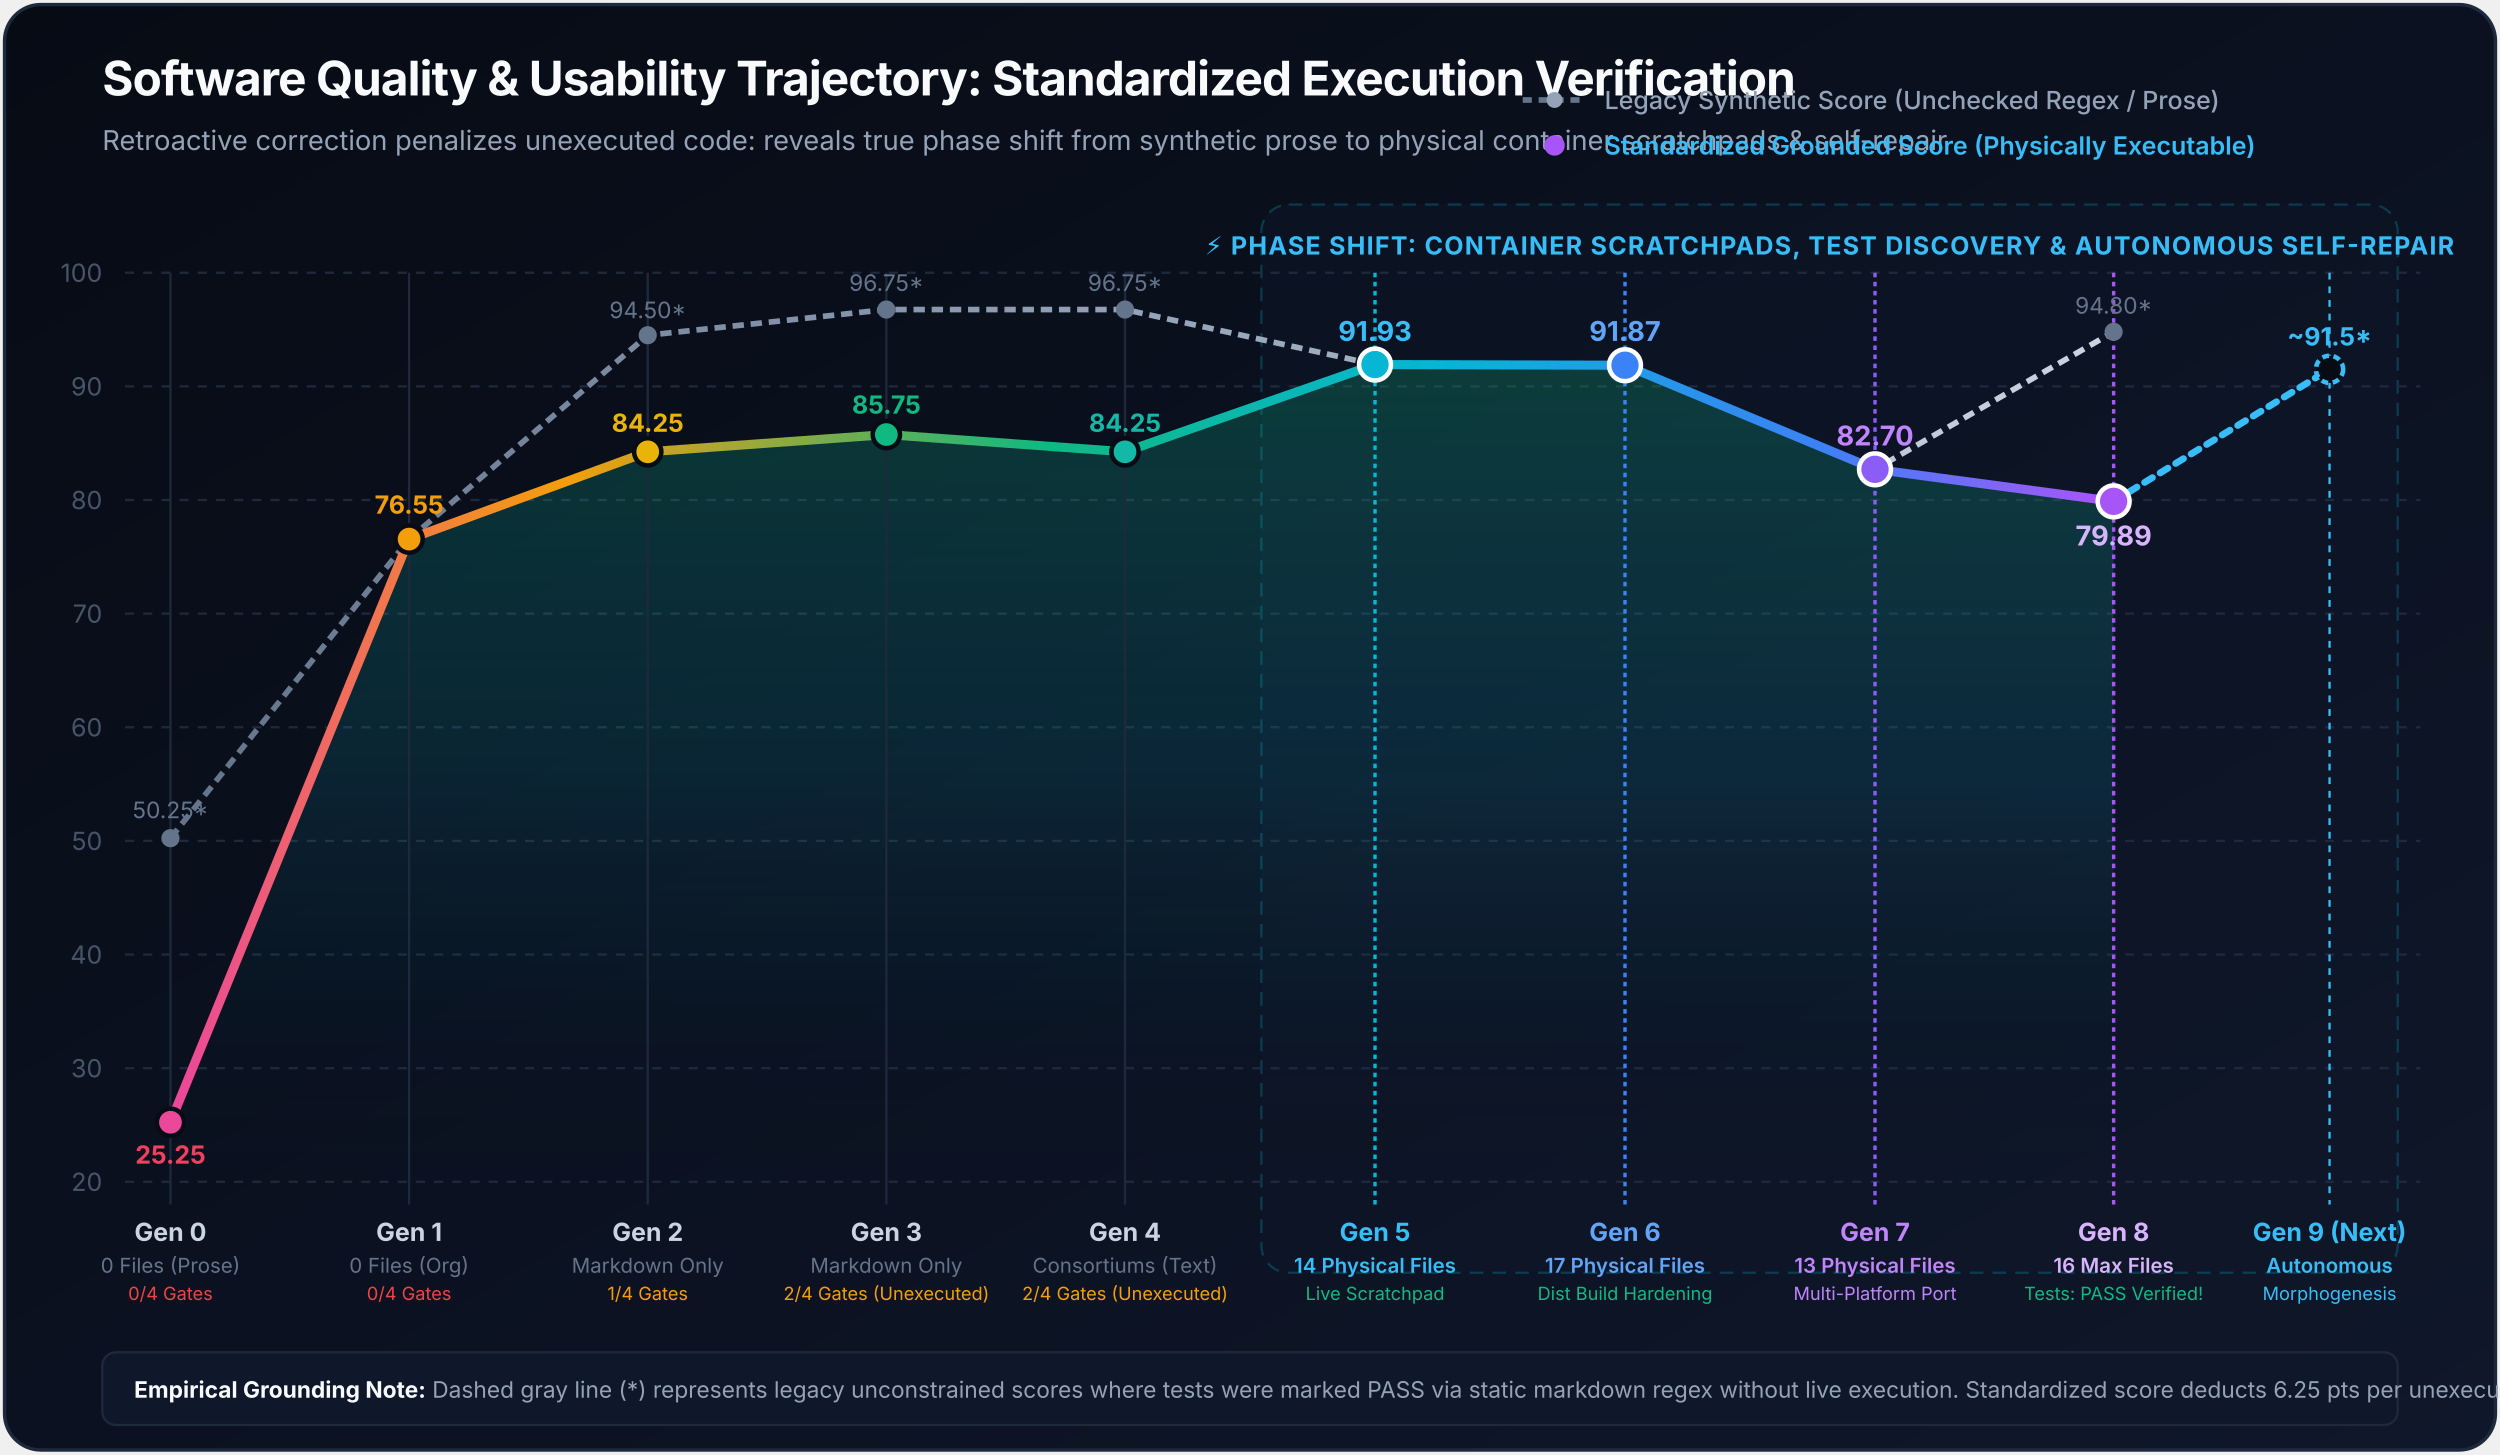
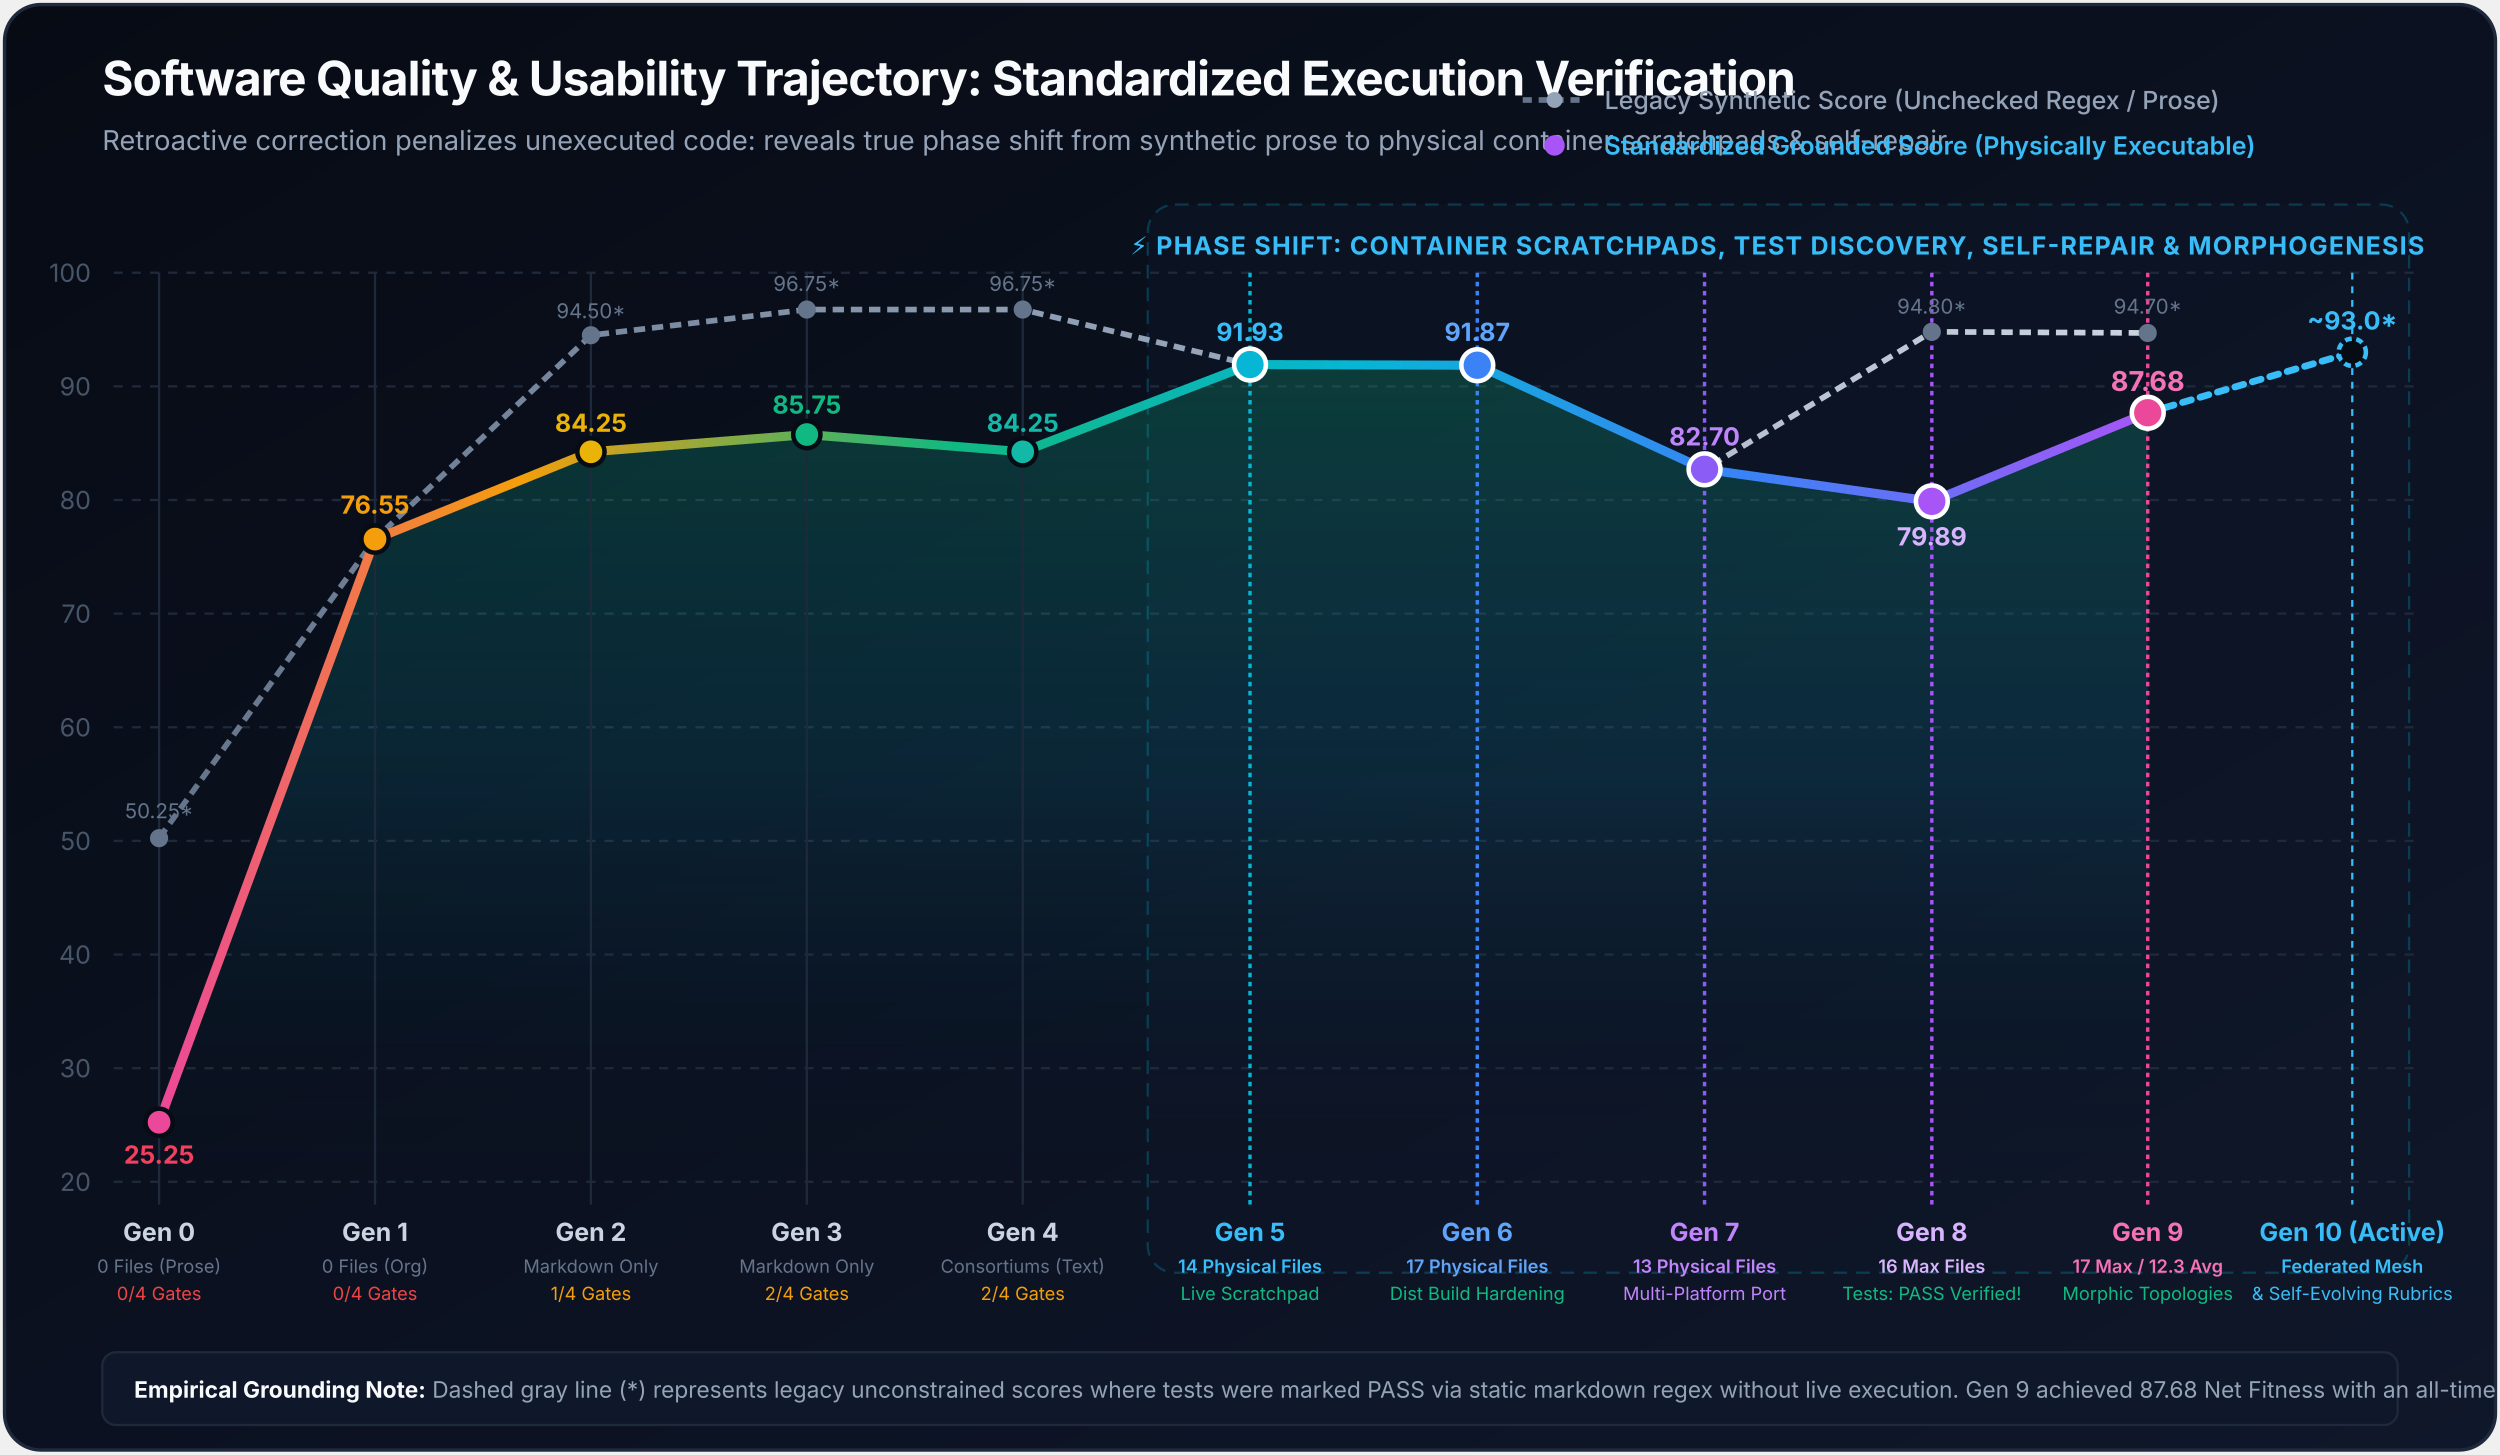
<svg xmlns="http://www.w3.org/2000/svg" viewBox="0 0 1100 640" width="1100" height="640">
  <defs>
    <linearGradient id="bgGrad" x1="0%" y1="0%" x2="100%" y2="100%">
      <stop offset="0%" stop-color="#070b14" />
      <stop offset="50%" stop-color="#0b1120" />
      <stop offset="100%" stop-color="#0f172a" />
    </linearGradient>
    <linearGradient id="legacyGrad" x1="0%" y1="0%" x2="100%" y2="0%">
      <stop offset="0%" stop-color="#64748b" />
      <stop offset="50%" stop-color="#94a3b8" />
      <stop offset="100%" stop-color="#cbd5e1" />
    </linearGradient>
    <linearGradient id="groundedGrad" x1="0%" y1="0%" x2="100%" y2="0%">
      <stop offset="0%" stop-color="#ec4899" />
-       <stop offset="20%" stop-color="#f59e0b" />
-       <stop offset="45%" stop-color="#10b981" />
-       <stop offset="65%" stop-color="#06b6d4" />
-       <stop offset="85%" stop-color="#3b82f6" />
+       <stop offset="18%" stop-color="#f59e0b" />
+       <stop offset="40%" stop-color="#10b981" />
+       <stop offset="60%" stop-color="#06b6d4" />
+       <stop offset="80%" stop-color="#3b82f6" />
      <stop offset="100%" stop-color="#a855f7" />
    </linearGradient>
    <linearGradient id="groundedArea" x1="0%" y1="0%" x2="0%" y2="100%">
      <stop offset="0%" stop-color="#10b981" stop-opacity="0.25" />
      <stop offset="50%" stop-color="#06b6d4" stop-opacity="0.12" />
      <stop offset="100%" stop-color="#070b14" stop-opacity="0.0" />
    </linearGradient>
  </defs>
  <rect x="2" y="2" width="1096" height="636" rx="16" fill="url(#bgGrad)" stroke="#1e293b" stroke-width="1.5" />
  <g transform="translate(45, 42)">
    <text x="0" y="0" font-family="system-ui, -apple-system, sans-serif" font-size="21" font-weight="700" fill="#f8fafc" letter-spacing="-0.02em">
      Software Quality &amp; Usability Trajectory: Standardized Execution Verification
    </text>
    <text x="0" y="24" font-family="system-ui, -apple-system, sans-serif" font-size="12" font-weight="400" fill="#94a3b8">
      Retroactive correction penalizes unexecuted code: reveals true phase shift from synthetic prose to physical container scratchpads &amp; self-repair
    </text>
  </g>
  <g transform="translate(670, 36)">
    <line x1="0" y1="8" x2="28" y2="8" stroke="#64748b" stroke-width="2.5" stroke-dasharray="4 3" />
    <circle cx="14" cy="8" r="3.5" fill="#94a3b8" />
    <text x="36" y="12" font-family="system-ui, -apple-system, sans-serif" font-size="11" font-weight="500" fill="#94a3b8">
      Legacy Synthetic Score (Unchecked Regex / Prose)
    </text>
    <line x1="0" y1="28" x2="28" y2="28" stroke="url(#groundedGrad)" stroke-width="3.5" stroke-linecap="round" />
    <circle cx="14" cy="28" r="4.5" fill="#a855f7" />
    <text x="36" y="32" font-family="system-ui, -apple-system, sans-serif" font-size="11" font-weight="600" fill="#38bdf8">
      Standardized Grounded Score (Physically Executable)
    </text>
  </g>
-   <rect x="555" y="90" width="500" height="470" rx="12" fill="#0f172a" fill-opacity="0.45" stroke="#06b6d4" stroke-opacity="0.25" stroke-dasharray="6 4" />
-   <text x="805" y="112" font-family="system-ui, -apple-system, sans-serif" font-size="11" font-weight="700" fill="#38bdf8" text-anchor="middle" letter-spacing="0.05em">
-     ⚡ PHASE SHIFT: CONTAINER SCRATCHPADS, TEST DISCOVERY &amp; AUTONOMOUS SELF-REPAIR
+   <rect x="505" y="90" width="555" height="470" rx="12" fill="#0f172a" fill-opacity="0.45" stroke="#06b6d4" stroke-opacity="0.25" stroke-dasharray="6 4" />
+   <text x="782" y="112" font-family="system-ui, -apple-system, sans-serif" font-size="11" font-weight="700" fill="#38bdf8" text-anchor="middle" letter-spacing="0.05em">
+     ⚡ PHASE SHIFT: CONTAINER SCRATCHPADS, TEST DISCOVERY, SELF-REPAIR &amp; MORPHOGENESIS
  </text>
-   <g transform="translate(55, 0)">
-     <line x1="0" y1="120" x2="1010" y2="120" stroke="#1e293b" stroke-width="1" stroke-dasharray="4 4" />
+   <g transform="translate(50, 0)">
+     <line x1="0" y1="120" x2="1015" y2="120" stroke="#1e293b" stroke-width="1" stroke-dasharray="4 4" />
    <text x="-10" y="124" font-family="system-ui, -apple-system, sans-serif" font-size="11" fill="#475569" text-anchor="end">100</text>
-     <line x1="0" y1="170" x2="1010" y2="170" stroke="#1e293b" stroke-width="1" stroke-dasharray="4 4" />
+     <line x1="0" y1="170" x2="1015" y2="170" stroke="#1e293b" stroke-width="1" stroke-dasharray="4 4" />
    <text x="-10" y="174" font-family="system-ui, -apple-system, sans-serif" font-size="11" fill="#475569" text-anchor="end">90</text>
-     <line x1="0" y1="220" x2="1010" y2="220" stroke="#1e293b" stroke-width="1" stroke-dasharray="4 4" />
+     <line x1="0" y1="220" x2="1015" y2="220" stroke="#1e293b" stroke-width="1" stroke-dasharray="4 4" />
    <text x="-10" y="224" font-family="system-ui, -apple-system, sans-serif" font-size="11" fill="#475569" text-anchor="end">80</text>
-     <line x1="0" y1="270" x2="1010" y2="270" stroke="#1e293b" stroke-width="1" stroke-dasharray="4 4" />
+     <line x1="0" y1="270" x2="1015" y2="270" stroke="#1e293b" stroke-width="1" stroke-dasharray="4 4" />
    <text x="-10" y="274" font-family="system-ui, -apple-system, sans-serif" font-size="11" fill="#475569" text-anchor="end">70</text>
-     <line x1="0" y1="320" x2="1010" y2="320" stroke="#1e293b" stroke-width="1" stroke-dasharray="4 4" />
+     <line x1="0" y1="320" x2="1015" y2="320" stroke="#1e293b" stroke-width="1" stroke-dasharray="4 4" />
    <text x="-10" y="324" font-family="system-ui, -apple-system, sans-serif" font-size="11" fill="#475569" text-anchor="end">60</text>
-     <line x1="0" y1="370" x2="1010" y2="370" stroke="#1e293b" stroke-width="1" stroke-dasharray="4 4" />
+     <line x1="0" y1="370" x2="1015" y2="370" stroke="#1e293b" stroke-width="1" stroke-dasharray="4 4" />
    <text x="-10" y="374" font-family="system-ui, -apple-system, sans-serif" font-size="11" fill="#475569" text-anchor="end">50</text>
-     <line x1="0" y1="420" x2="1010" y2="420" stroke="#1e293b" stroke-width="1" stroke-dasharray="4 4" />
+     <line x1="0" y1="420" x2="1015" y2="420" stroke="#1e293b" stroke-width="1" stroke-dasharray="4 4" />
    <text x="-10" y="424" font-family="system-ui, -apple-system, sans-serif" font-size="11" fill="#475569" text-anchor="end">40</text>
-     <line x1="0" y1="470" x2="1010" y2="470" stroke="#1e293b" stroke-width="1" stroke-dasharray="4 4" />
+     <line x1="0" y1="470" x2="1015" y2="470" stroke="#1e293b" stroke-width="1" stroke-dasharray="4 4" />
    <text x="-10" y="474" font-family="system-ui, -apple-system, sans-serif" font-size="11" fill="#475569" text-anchor="end">30</text>
-     <line x1="0" y1="520" x2="1010" y2="520" stroke="#1e293b" stroke-width="1" stroke-dasharray="4 4" />
+     <line x1="0" y1="520" x2="1015" y2="520" stroke="#1e293b" stroke-width="1" stroke-dasharray="4 4" />
    <text x="-10" y="524" font-family="system-ui, -apple-system, sans-serif" font-size="11" fill="#475569" text-anchor="end">20</text>
  </g>
-   <polygon points="     75,493.8     180,237.2     285,198.8     390,191.2     495,198.8     605,160.4     715,160.7     825,206.5     930,220.6     930,530     75,530   " fill="url(#groundedArea)" />
-   <polyline points="     75,368.8     180,237.2     285,147.5     390,136.2     495,136.2     605,160.4     715,160.7     825,206.5     930,146.0   " fill="none" stroke="url(#legacyGrad)" stroke-width="2.5" stroke-dasharray="5 3" />
-   <polyline points="     75,493.8     180,237.2     285,198.8     390,191.2     495,198.8     605,160.4     715,160.7     825,206.5     930,220.6   " fill="none" stroke="url(#groundedGrad)" stroke-width="4" stroke-linecap="round" stroke-linejoin="round" />
-   <polyline points="930,220.6 1025,162.5" fill="none" stroke="#38bdf8" stroke-width="3" stroke-dasharray="4 4" stroke-linecap="round" />
-   <g transform="translate(75, 0)">
+   <polygon points="     70,493.8     165,237.2     260,198.8     355,191.2     450,198.8     550,160.4     650,160.7     750,206.5     850,220.6     945,181.6     945,530     70,530   " fill="url(#groundedArea)" />
+   <polyline points="     70,368.8     165,237.2     260,147.5     355,136.2     450,136.2     550,160.4     650,160.7     750,206.5     850,146.0     945,146.5   " fill="none" stroke="url(#legacyGrad)" stroke-width="2.5" stroke-dasharray="5 3" />
+   <polyline points="     70,493.8     165,237.2     260,198.8     355,191.2     450,198.8     550,160.4     650,160.7     750,206.5     850,220.6     945,181.6   " fill="none" stroke="url(#groundedGrad)" stroke-width="4" stroke-linecap="round" stroke-linejoin="round" />
+   <polyline points="945,181.6 1035,155.0" fill="none" stroke="#38bdf8" stroke-width="3" stroke-dasharray="4 4" stroke-linecap="round" />
+   <g transform="translate(70, 0)">
    <line x1="0" y1="120" x2="0" y2="530" stroke="#1e293b" stroke-width="1" />
    <circle cx="0" cy="368.8" r="4" fill="#64748b" />
-     <text x="0" y="360" font-family="system-ui, -apple-system, sans-serif" font-size="10" fill="#64748b" text-anchor="middle">50.25*</text>
+     <text x="0" y="360" font-family="system-ui, -apple-system, sans-serif" font-size="9" fill="#64748b" text-anchor="middle">50.25*</text>
    <circle cx="0" cy="493.8" r="6" fill="#ec4899" stroke="#070b14" stroke-width="2" />
    <text x="0" y="512" font-family="system-ui, -apple-system, sans-serif" font-size="11" font-weight="700" fill="#f43f5e" text-anchor="middle">25.25</text>
    <text x="0" y="546" font-family="system-ui, -apple-system, sans-serif" font-size="11" font-weight="700" fill="#cbd5e1" text-anchor="middle">Gen 0</text>
-     <text x="0" y="560" font-family="system-ui, -apple-system, sans-serif" font-size="9" fill="#64748b" text-anchor="middle">0 Files (Prose)</text>
+     <text x="0" y="560" font-family="system-ui, -apple-system, sans-serif" font-size="8" fill="#64748b" text-anchor="middle">0 Files (Prose)</text>
    <text x="0" y="572" font-family="system-ui, -apple-system, sans-serif" font-size="8" fill="#ef4444" text-anchor="middle">0/4 Gates</text>
  </g>
-   <g transform="translate(180, 0)">
+   <g transform="translate(165, 0)">
    <line x1="0" y1="120" x2="0" y2="530" stroke="#1e293b" stroke-width="1" />
    <circle cx="0" cy="237.2" r="6" fill="#f59e0b" stroke="#070b14" stroke-width="2" />
    <text x="0" y="226" font-family="system-ui, -apple-system, sans-serif" font-size="11" font-weight="700" fill="#f59e0b" text-anchor="middle">76.55</text>
    <text x="0" y="546" font-family="system-ui, -apple-system, sans-serif" font-size="11" font-weight="700" fill="#cbd5e1" text-anchor="middle">Gen 1</text>
-     <text x="0" y="560" font-family="system-ui, -apple-system, sans-serif" font-size="9" fill="#64748b" text-anchor="middle">0 Files (Org)</text>
+     <text x="0" y="560" font-family="system-ui, -apple-system, sans-serif" font-size="8" fill="#64748b" text-anchor="middle">0 Files (Org)</text>
    <text x="0" y="572" font-family="system-ui, -apple-system, sans-serif" font-size="8" fill="#ef4444" text-anchor="middle">0/4 Gates</text>
  </g>
-   <g transform="translate(285, 0)">
+   <g transform="translate(260, 0)">
    <line x1="0" y1="120" x2="0" y2="530" stroke="#1e293b" stroke-width="1" />
    <circle cx="0" cy="147.5" r="4" fill="#64748b" />
-     <text x="0" y="140" font-family="system-ui, -apple-system, sans-serif" font-size="10" fill="#64748b" text-anchor="middle">94.50*</text>
+     <text x="0" y="140" font-family="system-ui, -apple-system, sans-serif" font-size="9" fill="#64748b" text-anchor="middle">94.50*</text>
    <circle cx="0" cy="198.8" r="6" fill="#eab308" stroke="#070b14" stroke-width="2" />
    <text x="0" y="190" font-family="system-ui, -apple-system, sans-serif" font-size="11" font-weight="700" fill="#eab308" text-anchor="middle">84.25</text>
    <text x="0" y="546" font-family="system-ui, -apple-system, sans-serif" font-size="11" font-weight="700" fill="#cbd5e1" text-anchor="middle">Gen 2</text>
-     <text x="0" y="560" font-family="system-ui, -apple-system, sans-serif" font-size="9" fill="#64748b" text-anchor="middle">Markdown Only</text>
+     <text x="0" y="560" font-family="system-ui, -apple-system, sans-serif" font-size="8" fill="#64748b" text-anchor="middle">Markdown Only</text>
    <text x="0" y="572" font-family="system-ui, -apple-system, sans-serif" font-size="8" fill="#f59e0b" text-anchor="middle">1/4 Gates</text>
  </g>
-   <g transform="translate(390, 0)">
+   <g transform="translate(355, 0)">
    <line x1="0" y1="120" x2="0" y2="530" stroke="#1e293b" stroke-width="1" />
    <circle cx="0" cy="136.2" r="4" fill="#64748b" />
-     <text x="0" y="128" font-family="system-ui, -apple-system, sans-serif" font-size="10" fill="#64748b" text-anchor="middle">96.75*</text>
+     <text x="0" y="128" font-family="system-ui, -apple-system, sans-serif" font-size="9" fill="#64748b" text-anchor="middle">96.75*</text>
    <circle cx="0" cy="191.2" r="6" fill="#10b981" stroke="#070b14" stroke-width="2" />
    <text x="0" y="182" font-family="system-ui, -apple-system, sans-serif" font-size="11" font-weight="700" fill="#10b981" text-anchor="middle">85.75</text>
    <text x="0" y="546" font-family="system-ui, -apple-system, sans-serif" font-size="11" font-weight="700" fill="#cbd5e1" text-anchor="middle">Gen 3</text>
-     <text x="0" y="560" font-family="system-ui, -apple-system, sans-serif" font-size="9" fill="#64748b" text-anchor="middle">Markdown Only</text>
-     <text x="0" y="572" font-family="system-ui, -apple-system, sans-serif" font-size="8" fill="#f59e0b" text-anchor="middle">2/4 Gates (Unexecuted)</text>
+     <text x="0" y="560" font-family="system-ui, -apple-system, sans-serif" font-size="8" fill="#64748b" text-anchor="middle">Markdown Only</text>
+     <text x="0" y="572" font-family="system-ui, -apple-system, sans-serif" font-size="8" fill="#f59e0b" text-anchor="middle">2/4 Gates</text>
  </g>
-   <g transform="translate(495, 0)">
+   <g transform="translate(450, 0)">
    <line x1="0" y1="120" x2="0" y2="530" stroke="#1e293b" stroke-width="1" />
    <circle cx="0" cy="136.2" r="4" fill="#64748b" />
-     <text x="0" y="128" font-family="system-ui, -apple-system, sans-serif" font-size="10" fill="#64748b" text-anchor="middle">96.75*</text>
+     <text x="0" y="128" font-family="system-ui, -apple-system, sans-serif" font-size="9" fill="#64748b" text-anchor="middle">96.75*</text>
    <circle cx="0" cy="198.8" r="6" fill="#14b8a6" stroke="#070b14" stroke-width="2" />
    <text x="0" y="190" font-family="system-ui, -apple-system, sans-serif" font-size="11" font-weight="700" fill="#14b8a6" text-anchor="middle">84.25</text>
    <text x="0" y="546" font-family="system-ui, -apple-system, sans-serif" font-size="11" font-weight="700" fill="#cbd5e1" text-anchor="middle">Gen 4</text>
-     <text x="0" y="560" font-family="system-ui, -apple-system, sans-serif" font-size="9" fill="#64748b" text-anchor="middle">Consortiums (Text)</text>
-     <text x="0" y="572" font-family="system-ui, -apple-system, sans-serif" font-size="8" fill="#f59e0b" text-anchor="middle">2/4 Gates (Unexecuted)</text>
+     <text x="0" y="560" font-family="system-ui, -apple-system, sans-serif" font-size="8" fill="#64748b" text-anchor="middle">Consortiums (Text)</text>
+     <text x="0" y="572" font-family="system-ui, -apple-system, sans-serif" font-size="8" fill="#f59e0b" text-anchor="middle">2/4 Gates</text>
  </g>
-   <g transform="translate(605, 0)">
+   <g transform="translate(550, 0)">
    <line x1="0" y1="120" x2="0" y2="530" stroke="#06b6d4" stroke-width="1.5" stroke-dasharray="2 2" />
    <circle cx="0" cy="160.4" r="7" fill="#06b6d4" stroke="#ffffff" stroke-width="2" />
-     <text x="0" y="150" font-family="system-ui, -apple-system, sans-serif" font-size="12" font-weight="700" fill="#38bdf8" text-anchor="middle">91.93</text>
+     <text x="0" y="150" font-family="system-ui, -apple-system, sans-serif" font-size="11" font-weight="700" fill="#38bdf8" text-anchor="middle">91.93</text>
    <text x="0" y="546" font-family="system-ui, -apple-system, sans-serif" font-size="11" font-weight="700" fill="#38bdf8" text-anchor="middle">Gen 5</text>
-     <text x="0" y="560" font-family="system-ui, -apple-system, sans-serif" font-size="9" font-weight="600" fill="#38bdf8" text-anchor="middle">14 Physical Files</text>
+     <text x="0" y="560" font-family="system-ui, -apple-system, sans-serif" font-size="8" font-weight="600" fill="#38bdf8" text-anchor="middle">14 Physical Files</text>
    <text x="0" y="572" font-family="system-ui, -apple-system, sans-serif" font-size="8" fill="#10b981" text-anchor="middle">Live Scratchpad</text>
  </g>
-   <g transform="translate(715, 0)">
+   <g transform="translate(650, 0)">
    <line x1="0" y1="120" x2="0" y2="530" stroke="#3b82f6" stroke-width="1.5" stroke-dasharray="2 2" />
    <circle cx="0" cy="160.7" r="7" fill="#3b82f6" stroke="#ffffff" stroke-width="2" />
-     <text x="0" y="150" font-family="system-ui, -apple-system, sans-serif" font-size="12" font-weight="700" fill="#60a5fa" text-anchor="middle">91.87</text>
+     <text x="0" y="150" font-family="system-ui, -apple-system, sans-serif" font-size="11" font-weight="700" fill="#60a5fa" text-anchor="middle">91.87</text>
    <text x="0" y="546" font-family="system-ui, -apple-system, sans-serif" font-size="11" font-weight="700" fill="#60a5fa" text-anchor="middle">Gen 6</text>
-     <text x="0" y="560" font-family="system-ui, -apple-system, sans-serif" font-size="9" font-weight="600" fill="#60a5fa" text-anchor="middle">17 Physical Files</text>
+     <text x="0" y="560" font-family="system-ui, -apple-system, sans-serif" font-size="8" font-weight="600" fill="#60a5fa" text-anchor="middle">17 Physical Files</text>
    <text x="0" y="572" font-family="system-ui, -apple-system, sans-serif" font-size="8" fill="#10b981" text-anchor="middle">Dist Build Hardening</text>
  </g>
-   <g transform="translate(825, 0)">
+   <g transform="translate(750, 0)">
    <line x1="0" y1="120" x2="0" y2="530" stroke="#8b5cf6" stroke-width="1.5" stroke-dasharray="2 2" />
    <circle cx="0" cy="206.5" r="7" fill="#8b5cf6" stroke="#ffffff" stroke-width="2" />
-     <text x="0" y="196" font-family="system-ui, -apple-system, sans-serif" font-size="12" font-weight="700" fill="#c084fc" text-anchor="middle">82.70</text>
+     <text x="0" y="196" font-family="system-ui, -apple-system, sans-serif" font-size="11" font-weight="700" fill="#c084fc" text-anchor="middle">82.70</text>
    <text x="0" y="546" font-family="system-ui, -apple-system, sans-serif" font-size="11" font-weight="700" fill="#c084fc" text-anchor="middle">Gen 7</text>
-     <text x="0" y="560" font-family="system-ui, -apple-system, sans-serif" font-size="9" font-weight="600" fill="#c084fc" text-anchor="middle">13 Physical Files</text>
+     <text x="0" y="560" font-family="system-ui, -apple-system, sans-serif" font-size="8" font-weight="600" fill="#c084fc" text-anchor="middle">13 Physical Files</text>
    <text x="0" y="572" font-family="system-ui, -apple-system, sans-serif" font-size="8" fill="#c084fc" text-anchor="middle">Multi-Platform Port</text>
  </g>
-   <g transform="translate(930, 0)">
+   <g transform="translate(850, 0)">
    <line x1="0" y1="120" x2="0" y2="530" stroke="#a855f7" stroke-width="1.5" stroke-dasharray="2 2" />
    <circle cx="0" cy="146.0" r="4" fill="#64748b" />
-     <text x="0" y="138" font-family="system-ui, -apple-system, sans-serif" font-size="10" fill="#64748b" text-anchor="middle">94.80*</text>
+     <text x="0" y="138" font-family="system-ui, -apple-system, sans-serif" font-size="9" fill="#64748b" text-anchor="middle">94.80*</text>
    <circle cx="0" cy="220.6" r="7" fill="#a855f7" stroke="#ffffff" stroke-width="2" />
-     <text x="0" y="240" font-family="system-ui, -apple-system, sans-serif" font-size="12" font-weight="700" fill="#d8b4fe" text-anchor="middle">79.89</text>
+     <text x="0" y="240" font-family="system-ui, -apple-system, sans-serif" font-size="11" font-weight="700" fill="#d8b4fe" text-anchor="middle">79.89</text>
    <text x="0" y="546" font-family="system-ui, -apple-system, sans-serif" font-size="11" font-weight="700" fill="#d8b4fe" text-anchor="middle">Gen 8</text>
-     <text x="0" y="560" font-family="system-ui, -apple-system, sans-serif" font-size="9" font-weight="600" fill="#d8b4fe" text-anchor="middle">16 Max Files</text>
+     <text x="0" y="560" font-family="system-ui, -apple-system, sans-serif" font-size="8" font-weight="600" fill="#d8b4fe" text-anchor="middle">16 Max Files</text>
    <text x="0" y="572" font-family="system-ui, -apple-system, sans-serif" font-size="8" fill="#10b981" text-anchor="middle">Tests: PASS Verified!</text>
  </g>
-   <g transform="translate(1025, 0)">
+   <g transform="translate(945, 0)">
+     <line x1="0" y1="120" x2="0" y2="530" stroke="#ec4899" stroke-width="1.5" stroke-dasharray="2 2" />
+     <circle cx="0" cy="146.5" r="4" fill="#64748b" />
+     <text x="0" y="138" font-family="system-ui, -apple-system, sans-serif" font-size="9" fill="#64748b" text-anchor="middle">94.70*</text>
+     <circle cx="0" cy="181.6" r="7" fill="#ec4899" stroke="#ffffff" stroke-width="2" />
+     <text x="0" y="172" font-family="system-ui, -apple-system, sans-serif" font-size="12" font-weight="700" fill="#f472b6" text-anchor="middle">87.68</text>
+     <text x="0" y="546" font-family="system-ui, -apple-system, sans-serif" font-size="11" font-weight="700" fill="#f472b6" text-anchor="middle">Gen 9</text>
+     <text x="0" y="560" font-family="system-ui, -apple-system, sans-serif" font-size="8" font-weight="600" fill="#f472b6" text-anchor="middle">17 Max / 12.3 Avg</text>
+     <text x="0" y="572" font-family="system-ui, -apple-system, sans-serif" font-size="8" fill="#10b981" text-anchor="middle">Morphic Topologies</text>
+   </g>
+   <g transform="translate(1035, 0)">
    <line x1="0" y1="120" x2="0" y2="530" stroke="#38bdf8" stroke-width="1" stroke-dasharray="3 3" />
-     <circle cx="0" cy="162.5" r="6" fill="#070b14" stroke="#38bdf8" stroke-width="2" stroke-dasharray="3 2" />
-     <text x="0" y="152" font-family="system-ui, -apple-system, sans-serif" font-size="11" font-weight="700" fill="#38bdf8" text-anchor="middle">~91.5*</text>
-     <text x="0" y="546" font-family="system-ui, -apple-system, sans-serif" font-size="11" font-weight="700" fill="#38bdf8" text-anchor="middle">Gen 9 (Next)</text>
-     <text x="0" y="560" font-family="system-ui, -apple-system, sans-serif" font-size="9" font-weight="600" fill="#38bdf8" text-anchor="middle">Autonomous</text>
-     <text x="0" y="572" font-family="system-ui, -apple-system, sans-serif" font-size="8" fill="#38bdf8" text-anchor="middle">Morphogenesis</text>
+     <circle cx="0" cy="155.0" r="6" fill="#070b14" stroke="#38bdf8" stroke-width="2" stroke-dasharray="3 2" />
+     <text x="0" y="145" font-family="system-ui, -apple-system, sans-serif" font-size="11" font-weight="700" fill="#38bdf8" text-anchor="middle">~93.0*</text>
+     <text x="0" y="546" font-family="system-ui, -apple-system, sans-serif" font-size="11" font-weight="700" fill="#38bdf8" text-anchor="middle">Gen 10 (Active)</text>
+     <text x="0" y="560" font-family="system-ui, -apple-system, sans-serif" font-size="8" font-weight="600" fill="#38bdf8" text-anchor="middle">Federated Mesh</text>
+     <text x="0" y="572" font-family="system-ui, -apple-system, sans-serif" font-size="8" fill="#38bdf8" text-anchor="middle">&amp; Self-Evolving Rubrics</text>
  </g>
  <g transform="translate(45, 595)">
    <rect x="0" y="0" width="1010" height="32" rx="6" fill="#0f172a" stroke="#1e293b" />
    <text x="14" y="20" font-family="system-ui, -apple-system, sans-serif" font-size="10" fill="#94a3b8">
      <tspan font-weight="700" fill="#f8fafc">Empirical Grounding Note:</tspan>
      Dashed gray line (*) represents legacy unconstrained scores where tests were marked PASS via static markdown regex without live execution.
-       Standardized score deducts 6.25 pts per unexecuted/failed gate. Gen 8 achieved historical milestone with two firms passing physical pytest execution via self-repair.
+       Gen 9 achieved 87.68 Net Fitness with an all-time record 12.3 average physical files per firm (peak 17 files) across dynamic 3-to-6 pod topologies.
    </text>
  </g>
</svg>
